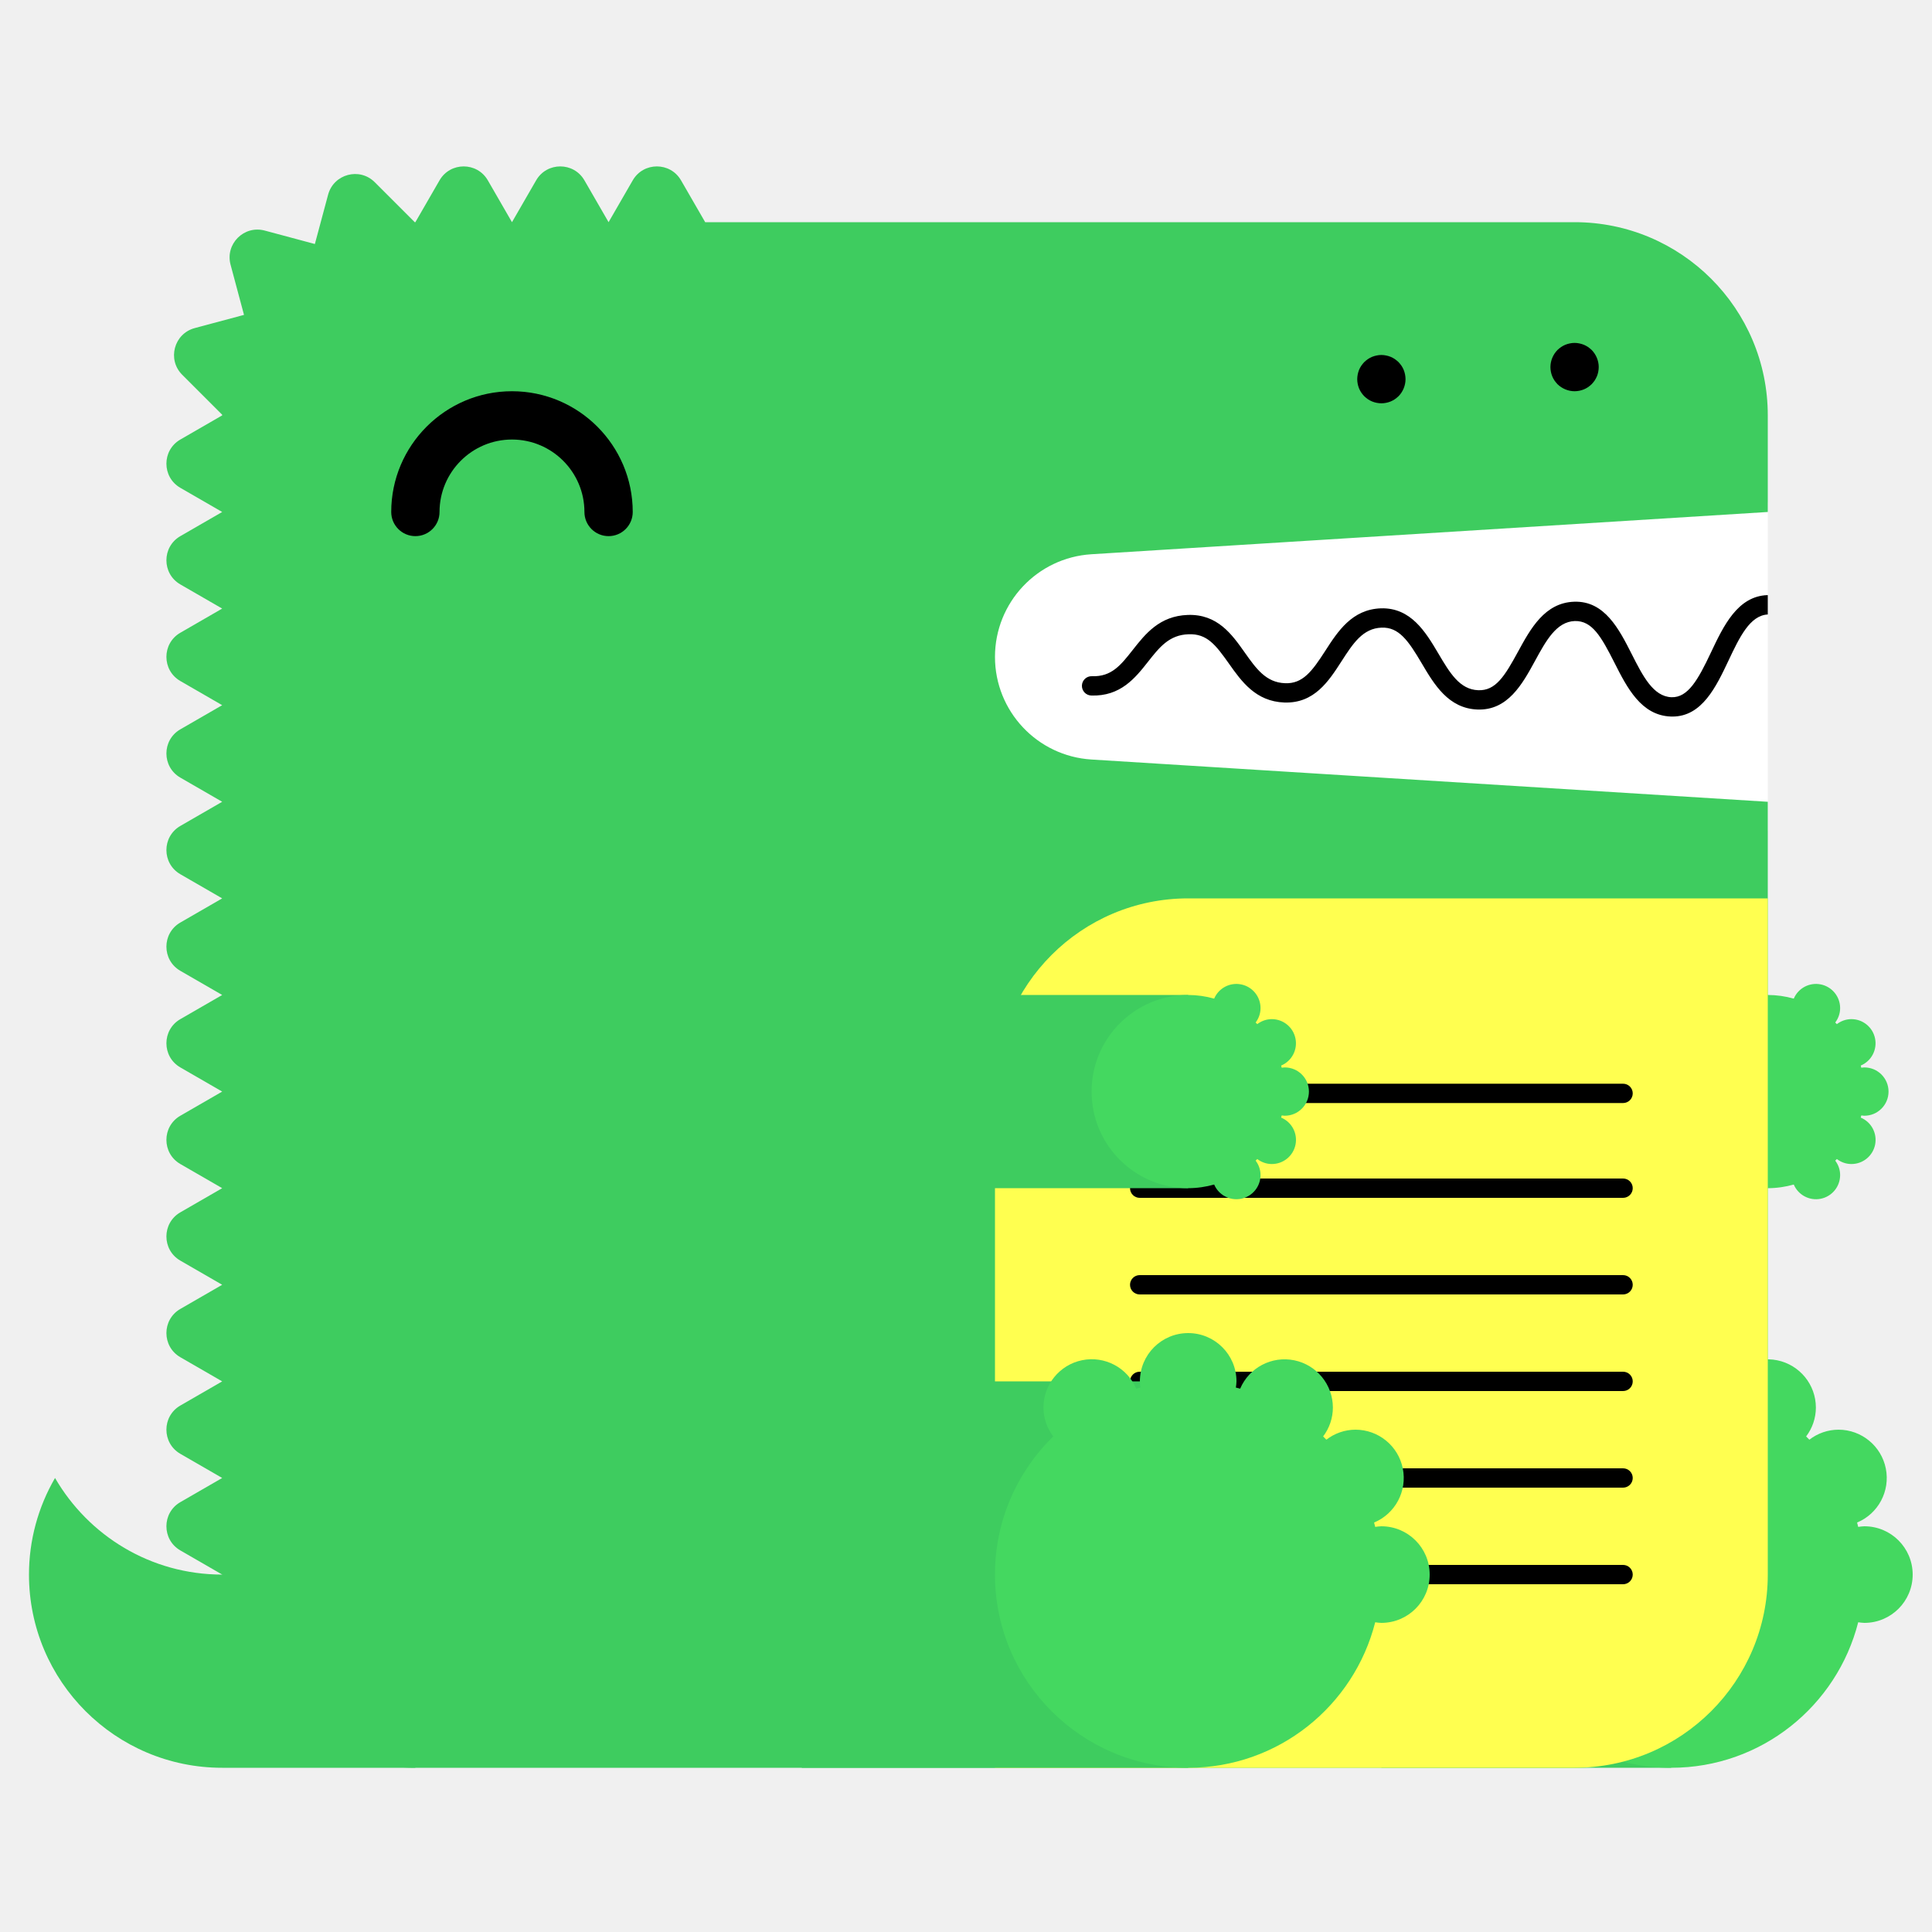
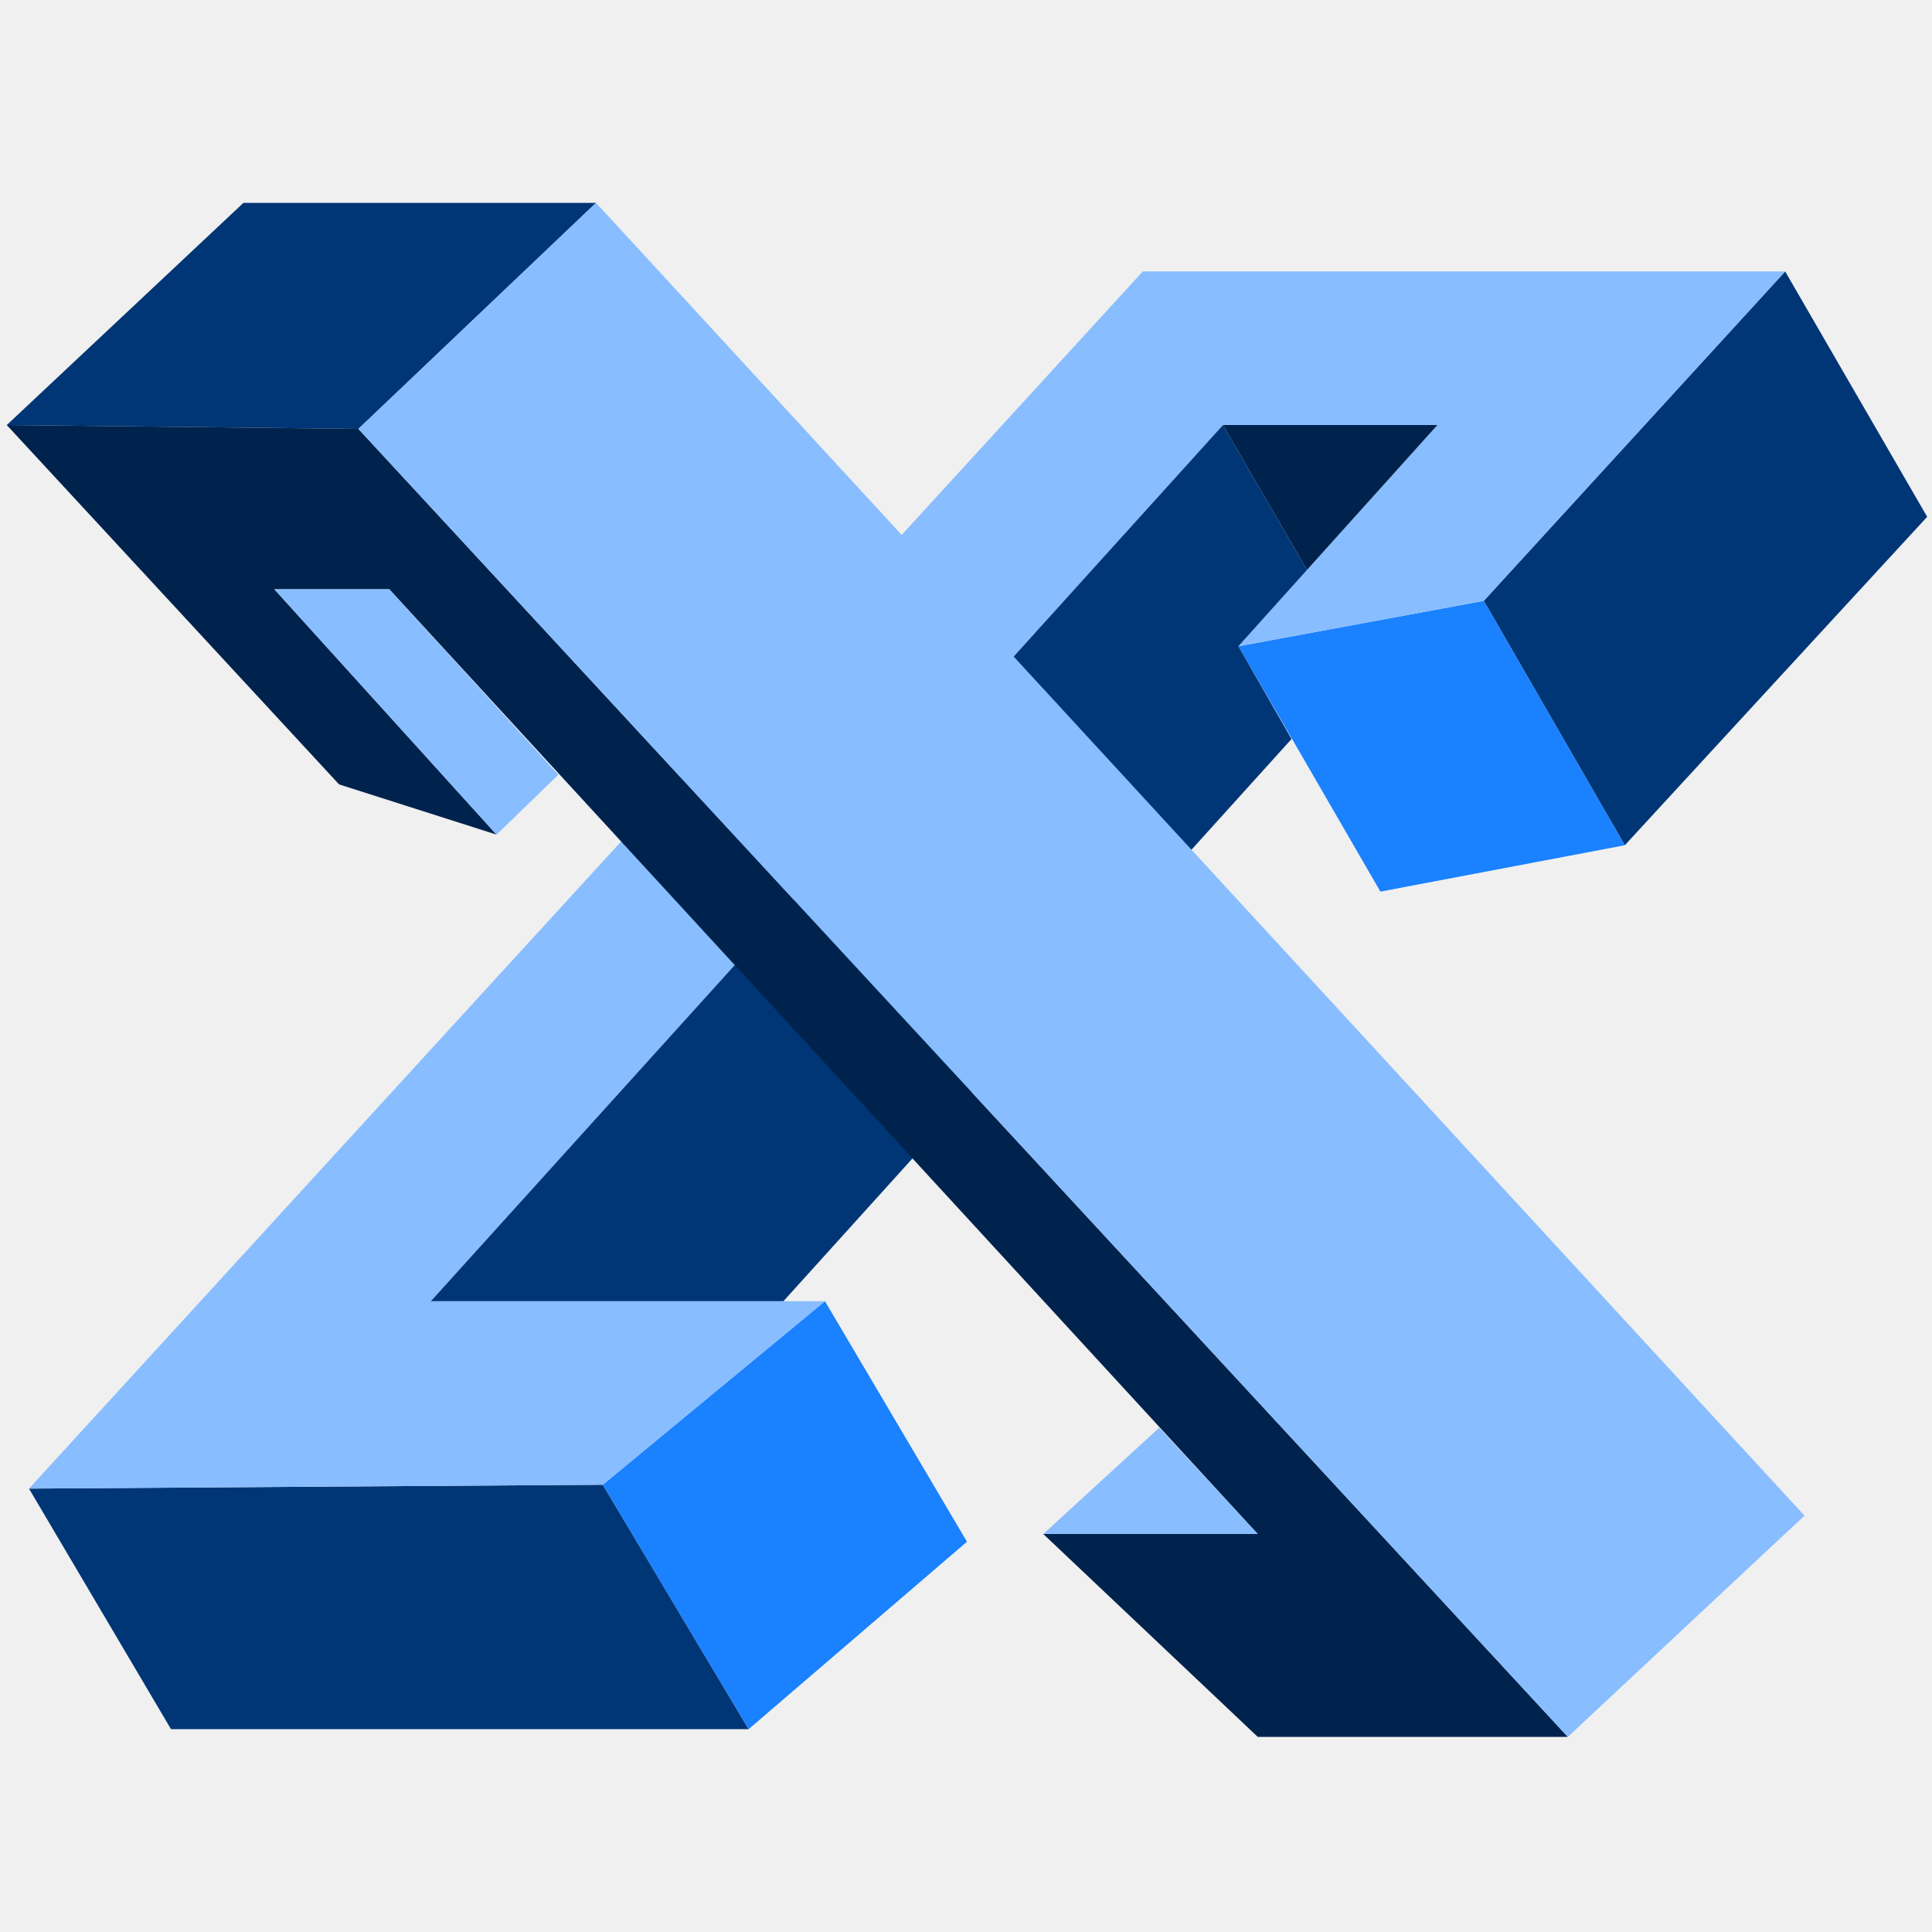
- <svg xmlns="http://www.w3.org/2000/svg" width="200" height="200" viewBox="0 0 200 200">
-   <g fill="none" fill-rule="evenodd">
-     <path fill="#FFF" d="M99 52h84v34H99z" />
-     <path d="M23 163c-7.398 0-13.843-4.027-17.303-10A19.886 19.886 0 0 0 3 163c0 11.046 8.954 20 20 20h20v-20H23z" fill="#3ECC5F" />
-     <path d="M112.98 57.376L183 53V43c0-11.046-8.954-20-20-20H73l-2.5-4.33c-1.112-1.925-3.889-1.925-5 0L63 23l-2.5-4.33c-1.111-1.925-3.889-1.925-5 0L53 23l-2.5-4.33c-1.111-1.925-3.889-1.925-5 0L43 23c-.022 0-.042.003-.065.003l-4.142-4.141c-1.57-1.571-4.252-.853-4.828 1.294l-1.369 5.104-5.192-1.392c-2.148-.575-4.111 1.389-3.535 3.536l1.39 5.193-5.102 1.367c-2.148.576-2.867 3.259-1.296 4.83l4.142 4.142c0 .021-.003.042-.003.064l-4.33 2.5c-1.925 1.111-1.925 3.889 0 5L23 53l-4.33 2.5c-1.925 1.111-1.925 3.889 0 5L23 63l-4.33 2.5c-1.925 1.111-1.925 3.889 0 5L23 73l-4.33 2.5c-1.925 1.111-1.925 3.889 0 5L23 83l-4.33 2.5c-1.925 1.111-1.925 3.889 0 5L23 93l-4.33 2.5c-1.925 1.111-1.925 3.889 0 5L23 103l-4.33 2.5c-1.925 1.111-1.925 3.889 0 5L23 113l-4.33 2.5c-1.925 1.111-1.925 3.889 0 5L23 123l-4.33 2.5c-1.925 1.111-1.925 3.889 0 5L23 133l-4.33 2.5c-1.925 1.111-1.925 3.889 0 5L23 143l-4.33 2.5c-1.925 1.111-1.925 3.889 0 5L23 153l-4.33 2.5c-1.925 1.111-1.925 3.889 0 5L23 163c0 11.046 8.954 20 20 20h120c11.046 0 20-8.954 20-20V83l-70.02-4.376A10.645 10.645 0 0 1 103 68c0-5.621 4.37-10.273 9.98-10.624" fill="#3ECC5F" />
-     <path fill="#3ECC5F" d="M143 183h30v-40h-30z" />
-     <path d="M193 158c-.219 0-.428.037-.639.064-.038-.15-.074-.301-.116-.451A5 5 0 0 0 190.32 148a4.96 4.96 0 0 0-3.016 1.036 26.531 26.531 0 0 0-.335-.336 4.955 4.955 0 0 0 1.011-2.987 5 5 0 0 0-9.599-1.959c-.148-.042-.297-.077-.445-.115.027-.211.064-.42.064-.639a5 5 0 0 0-5-5 5 5 0 0 0-5 5c0 .219.037.428.064.639-.148.038-.297.073-.445.115a4.998 4.998 0 0 0-9.599 1.959c0 1.125.384 2.151 1.011 2.987-3.717 3.632-6.031 8.693-6.031 14.3 0 11.046 8.954 20 20 20 9.339 0 17.16-6.41 19.361-15.064.211.027.42.064.639.064a5 5 0 0 0 5-5 5 5 0 0 0-5-5" fill="#44D860" />
-     <path fill="#3ECC5F" d="M153 123h30v-20h-30z" />
-     <path d="M193 115.5a2.5 2.5 0 1 0 0-5c-.109 0-.214.019-.319.032-.02-.075-.037-.15-.058-.225a2.501 2.501 0 0 0-.963-4.807c-.569 0-1.088.197-1.508.518a6.653 6.653 0 0 0-.168-.168c.314-.417.506-.931.506-1.494a2.5 2.5 0 0 0-4.8-.979A9.987 9.987 0 0 0 183 103c-5.522 0-10 4.478-10 10s4.478 10 10 10c.934 0 1.833-.138 2.69-.377a2.5 2.5 0 0 0 4.8-.979c0-.563-.192-1.077-.506-1.494.057-.055.113-.111.168-.168.42.321.939.518 1.508.518a2.5 2.5 0 0 0 .963-4.807c.021-.074.038-.15.058-.225.105.013.21.032.319.032" fill="#44D860" />
-     <path d="M63 55.5a2.5 2.5 0 0 1-2.5-2.5c0-4.136-3.364-7.5-7.5-7.5s-7.5 3.364-7.5 7.5a2.5 2.5 0 1 1-5 0c0-6.893 5.607-12.5 12.5-12.5S65.5 46.107 65.5 53a2.5 2.5 0 0 1-2.5 2.5" fill="#000" />
-     <path d="M103 183h60c11.046 0 20-8.954 20-20V93h-60c-11.046 0-20 8.954-20 20v70z" fill="#FFFF50" />
-     <path d="M168.02 124h-50.04a1 1 0 1 1 0-2h50.04a1 1 0 1 1 0 2m0 20h-50.04a1 1 0 1 1 0-2h50.04a1 1 0 1 1 0 2m0 20h-50.04a1 1 0 1 1 0-2h50.04a1 1 0 1 1 0 2m0-49.814h-50.04a1 1 0 1 1 0-2h50.04a1 1 0 1 1 0 2m0 19.814h-50.04a1 1 0 1 1 0-2h50.04a1 1 0 1 1 0 2m0 20h-50.04a1 1 0 1 1 0-2h50.04a1 1 0 1 1 0 2M183 61.611c-.012 0-.022-.006-.034-.005-3.09.105-4.552 3.196-5.842 5.923-1.346 2.85-2.387 4.703-4.093 4.647-1.889-.068-2.969-2.202-4.113-4.46-1.314-2.594-2.814-5.536-5.963-5.426-3.046.104-4.513 2.794-5.807 5.167-1.377 2.528-2.314 4.065-4.121 3.994-1.927-.07-2.951-1.805-4.136-3.813-1.321-2.236-2.848-4.75-5.936-4.664-2.994.103-4.465 2.385-5.763 4.4-1.373 2.13-2.335 3.428-4.165 3.351-1.973-.07-2.992-1.51-4.171-3.177-1.324-1.873-2.816-3.993-5.895-3.89-2.928.1-4.399 1.97-5.696 3.618-1.232 1.564-2.194 2.802-4.229 2.724a1 1 0 0 0-.072 2c3.017.101 4.545-1.8 5.872-3.487 1.177-1.496 2.193-2.787 4.193-2.855 1.926-.082 2.829 1.115 4.195 3.045 1.297 1.834 2.769 3.914 5.731 4.021 3.103.104 4.596-2.215 5.918-4.267 1.182-1.834 2.202-3.417 4.15-3.484 1.793-.067 2.769 1.35 4.145 3.681 1.297 2.197 2.766 4.686 5.787 4.796 3.125.108 4.634-2.62 5.949-5.035 1.139-2.088 2.214-4.06 4.119-4.126 1.793-.042 2.728 1.595 4.111 4.33 1.292 2.553 2.757 5.445 5.825 5.556l.169.003c3.064 0 4.518-3.075 5.805-5.794 1.139-2.41 2.217-4.68 4.067-4.773v-2z" fill="#000" />
-     <path fill="#3ECC5F" d="M83 183h40v-40H83z" />
-     <path d="M143 158c-.219 0-.428.037-.639.064-.038-.15-.074-.301-.116-.451A5 5 0 0 0 140.32 148a4.96 4.96 0 0 0-3.016 1.036 26.531 26.531 0 0 0-.335-.336 4.955 4.955 0 0 0 1.011-2.987 5 5 0 0 0-9.599-1.959c-.148-.042-.297-.077-.445-.115.027-.211.064-.42.064-.639a5 5 0 0 0-5-5 5 5 0 0 0-5 5c0 .219.037.428.064.639-.148.038-.297.073-.445.115a4.998 4.998 0 0 0-9.599 1.959c0 1.125.384 2.151 1.011 2.987-3.717 3.632-6.031 8.693-6.031 14.3 0 11.046 8.954 20 20 20 9.339 0 17.16-6.41 19.361-15.064.211.027.42.064.639.064a5 5 0 0 0 5-5 5 5 0 0 0-5-5" fill="#44D860" />
-     <path fill="#3ECC5F" d="M83 123h40v-20H83z" />
-     <path d="M133 115.5a2.5 2.5 0 1 0 0-5c-.109 0-.214.019-.319.032-.02-.075-.037-.15-.058-.225a2.501 2.501 0 0 0-.963-4.807c-.569 0-1.088.197-1.508.518a6.653 6.653 0 0 0-.168-.168c.314-.417.506-.931.506-1.494a2.5 2.5 0 0 0-4.8-.979A9.987 9.987 0 0 0 123 103c-5.522 0-10 4.478-10 10s4.478 10 10 10c.934 0 1.833-.138 2.69-.377a2.5 2.5 0 0 0 4.8-.979c0-.563-.192-1.077-.506-1.494.057-.055.113-.111.168-.168.42.321.939.518 1.508.518a2.5 2.5 0 0 0 .963-4.807c.021-.074.038-.15.058-.225.105.013.21.032.319.032" fill="#44D860" />
-     <path d="M143 41.75c-.16 0-.33-.02-.49-.05a2.52 2.52 0 0 1-.47-.14c-.15-.06-.29-.14-.431-.23-.13-.09-.259-.2-.38-.31-.109-.12-.219-.24-.309-.38s-.17-.28-.231-.43a2.619 2.619 0 0 1-.189-.96c0-.16.02-.33.05-.49.03-.16.08-.31.139-.47.061-.15.141-.29.231-.43.09-.13.2-.26.309-.38.121-.11.25-.22.38-.31.141-.09.281-.17.431-.23.149-.06.31-.11.47-.14.32-.07.65-.07.98 0 .159.03.32.08.47.14.149.06.29.14.43.23.13.09.259.2.38.31.11.12.22.25.31.38.09.14.17.28.23.43.06.16.11.31.14.47.029.16.05.33.05.49 0 .66-.271 1.31-.73 1.77-.121.11-.25.22-.38.31-.14.09-.281.17-.43.23a2.565 2.565 0 0 1-.96.19m20-1.25c-.66 0-1.3-.27-1.771-.73a3.802 3.802 0 0 1-.309-.38c-.09-.14-.17-.28-.231-.43a2.619 2.619 0 0 1-.189-.96c0-.66.27-1.3.729-1.77.121-.11.25-.22.38-.31.141-.09.281-.17.431-.23.149-.06.31-.11.47-.14.32-.07.66-.07.98 0 .159.03.32.08.47.14.149.06.29.14.43.23.13.09.259.2.38.31.459.47.73 1.11.73 1.77 0 .16-.021.33-.05.49-.03.16-.08.32-.14.47-.07.15-.14.29-.23.43-.09.13-.2.26-.31.38-.121.11-.25.22-.38.31-.14.09-.281.17-.43.23a2.565 2.565 0 0 1-.96.19" fill="#000" />
-   </g>
+ <svg xmlns="http://www.w3.org/2000/svg" t="1583388904407" class="icon" viewBox="0 0 1024 1024" version="1.1" p-id="7044" width="200" height="200">
+   <defs>
+     <style type="text/css" />
+   </defs>
+   <path d="M15.36 788.992L90.624 916.48h306.176l-77.312-129.536z" fill="#003676" p-id="7045" />
+   <path d="M437.248 689.664l-117.76 97.28L396.8 916.48l115.712-99.328z" fill="#1A81FF" p-id="7046" />
+   <path d="M786.432 318.464l159.744-174.592 75.264 130.048-160.256 174.08z" fill="#003676" p-id="7047" />
+   <path d="M656.384 342.528l130.048-24.064 74.752 129.536-129.536 24.576z" fill="#1A81FF" p-id="7048" />
+   <path d="M437.248 689.664H228.352l419.84-464.384h113.664l-105.472 117.248 130.048-24.064 159.744-174.592h-340.48L15.36 788.992l304.128-2.048z" fill="#88BDFF" p-id="7049" />
+   <path d="M684.544 391.68l-269.312 297.984H228.352l419.84-464.384 44.544 76.8-36.352 40.448z" fill="#003676" p-id="7050" />
+   <path d="M761.856 225.28h-113.664l44.544 76.8z" fill="#00234D" p-id="7051" />
+   <path d="M129.024 107.52L3.584 225.28l186.368 2.048L315.904 107.52z" fill="#003676" p-id="7052" />
+   <path d="M263.168 442.368l-83.456-26.624L3.584 225.28l186.368 2.048 641.024 693.248h-164.352l-113.664-107.52h113.664L206.336 312.32H145.408z" fill="#00234D" p-id="7053" />
+   <path d="M315.904 107.52L189.952 227.328l641.024 693.248 125.44-117.248zM145.408 312.32h60.928l89.6 98.304-32.768 31.744zM552.96 813.056h113.664l-52.224-56.32z" fill="#88BDFF" p-id="7054" />
</svg>
